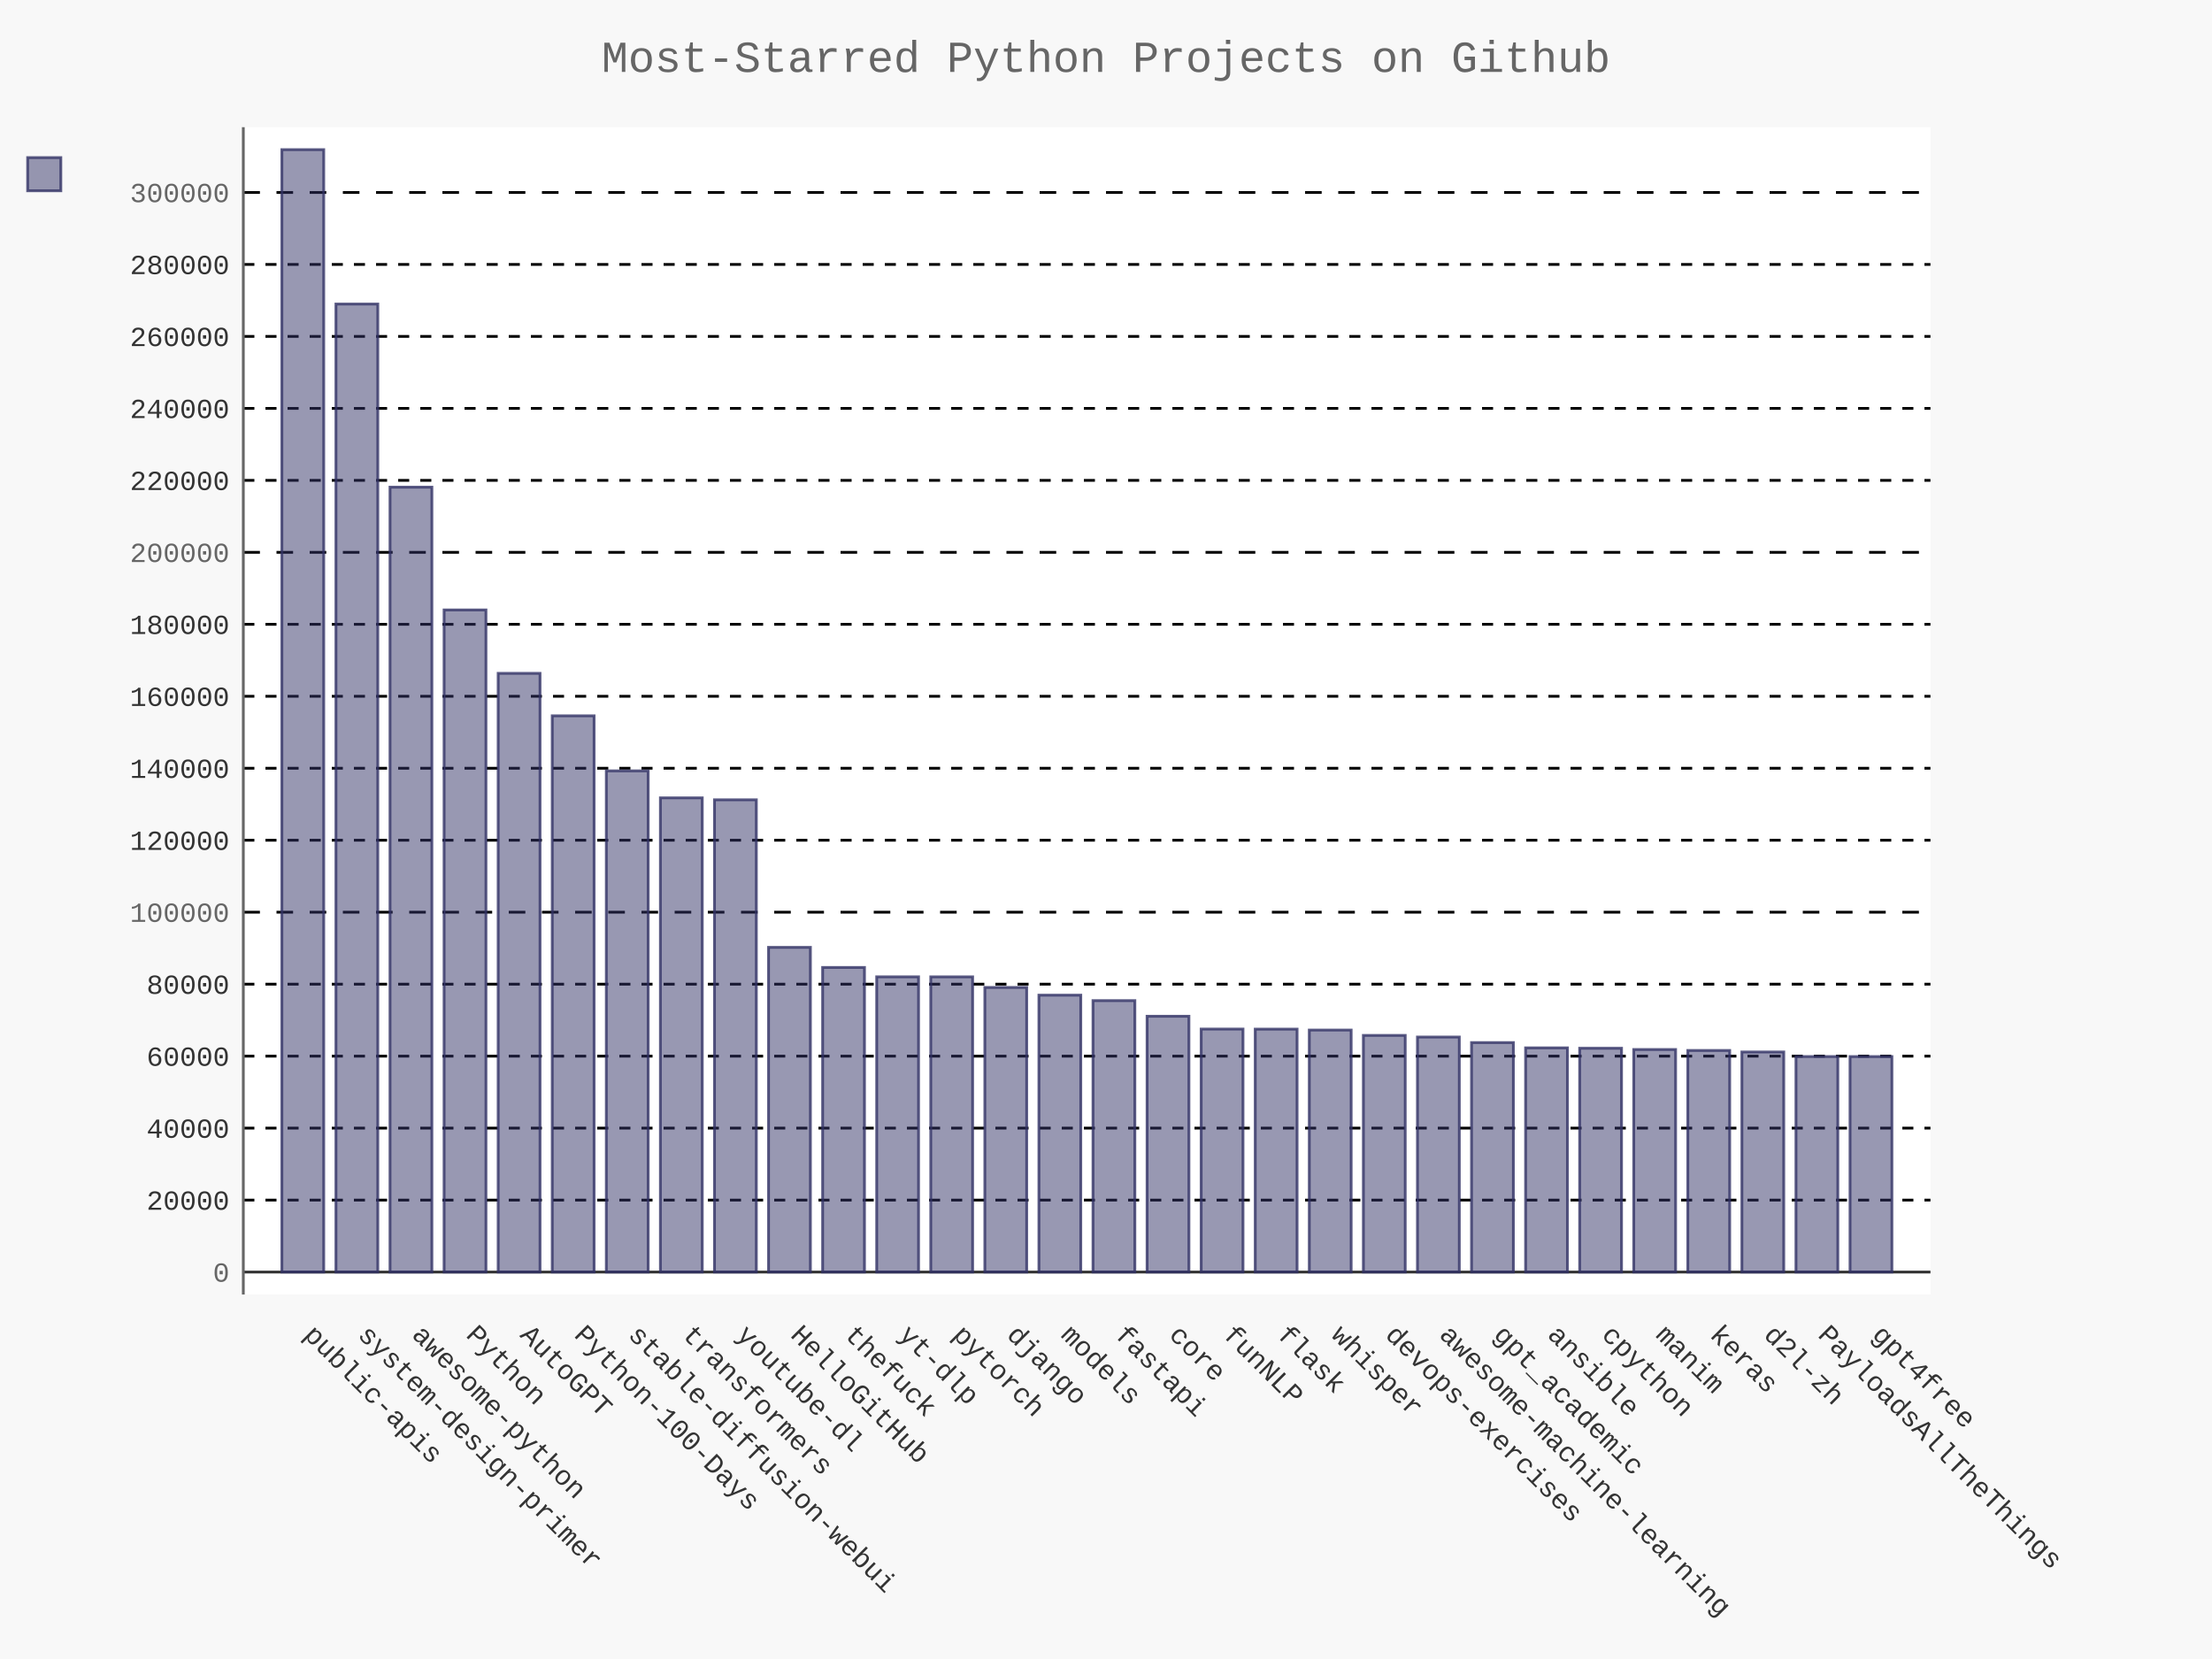
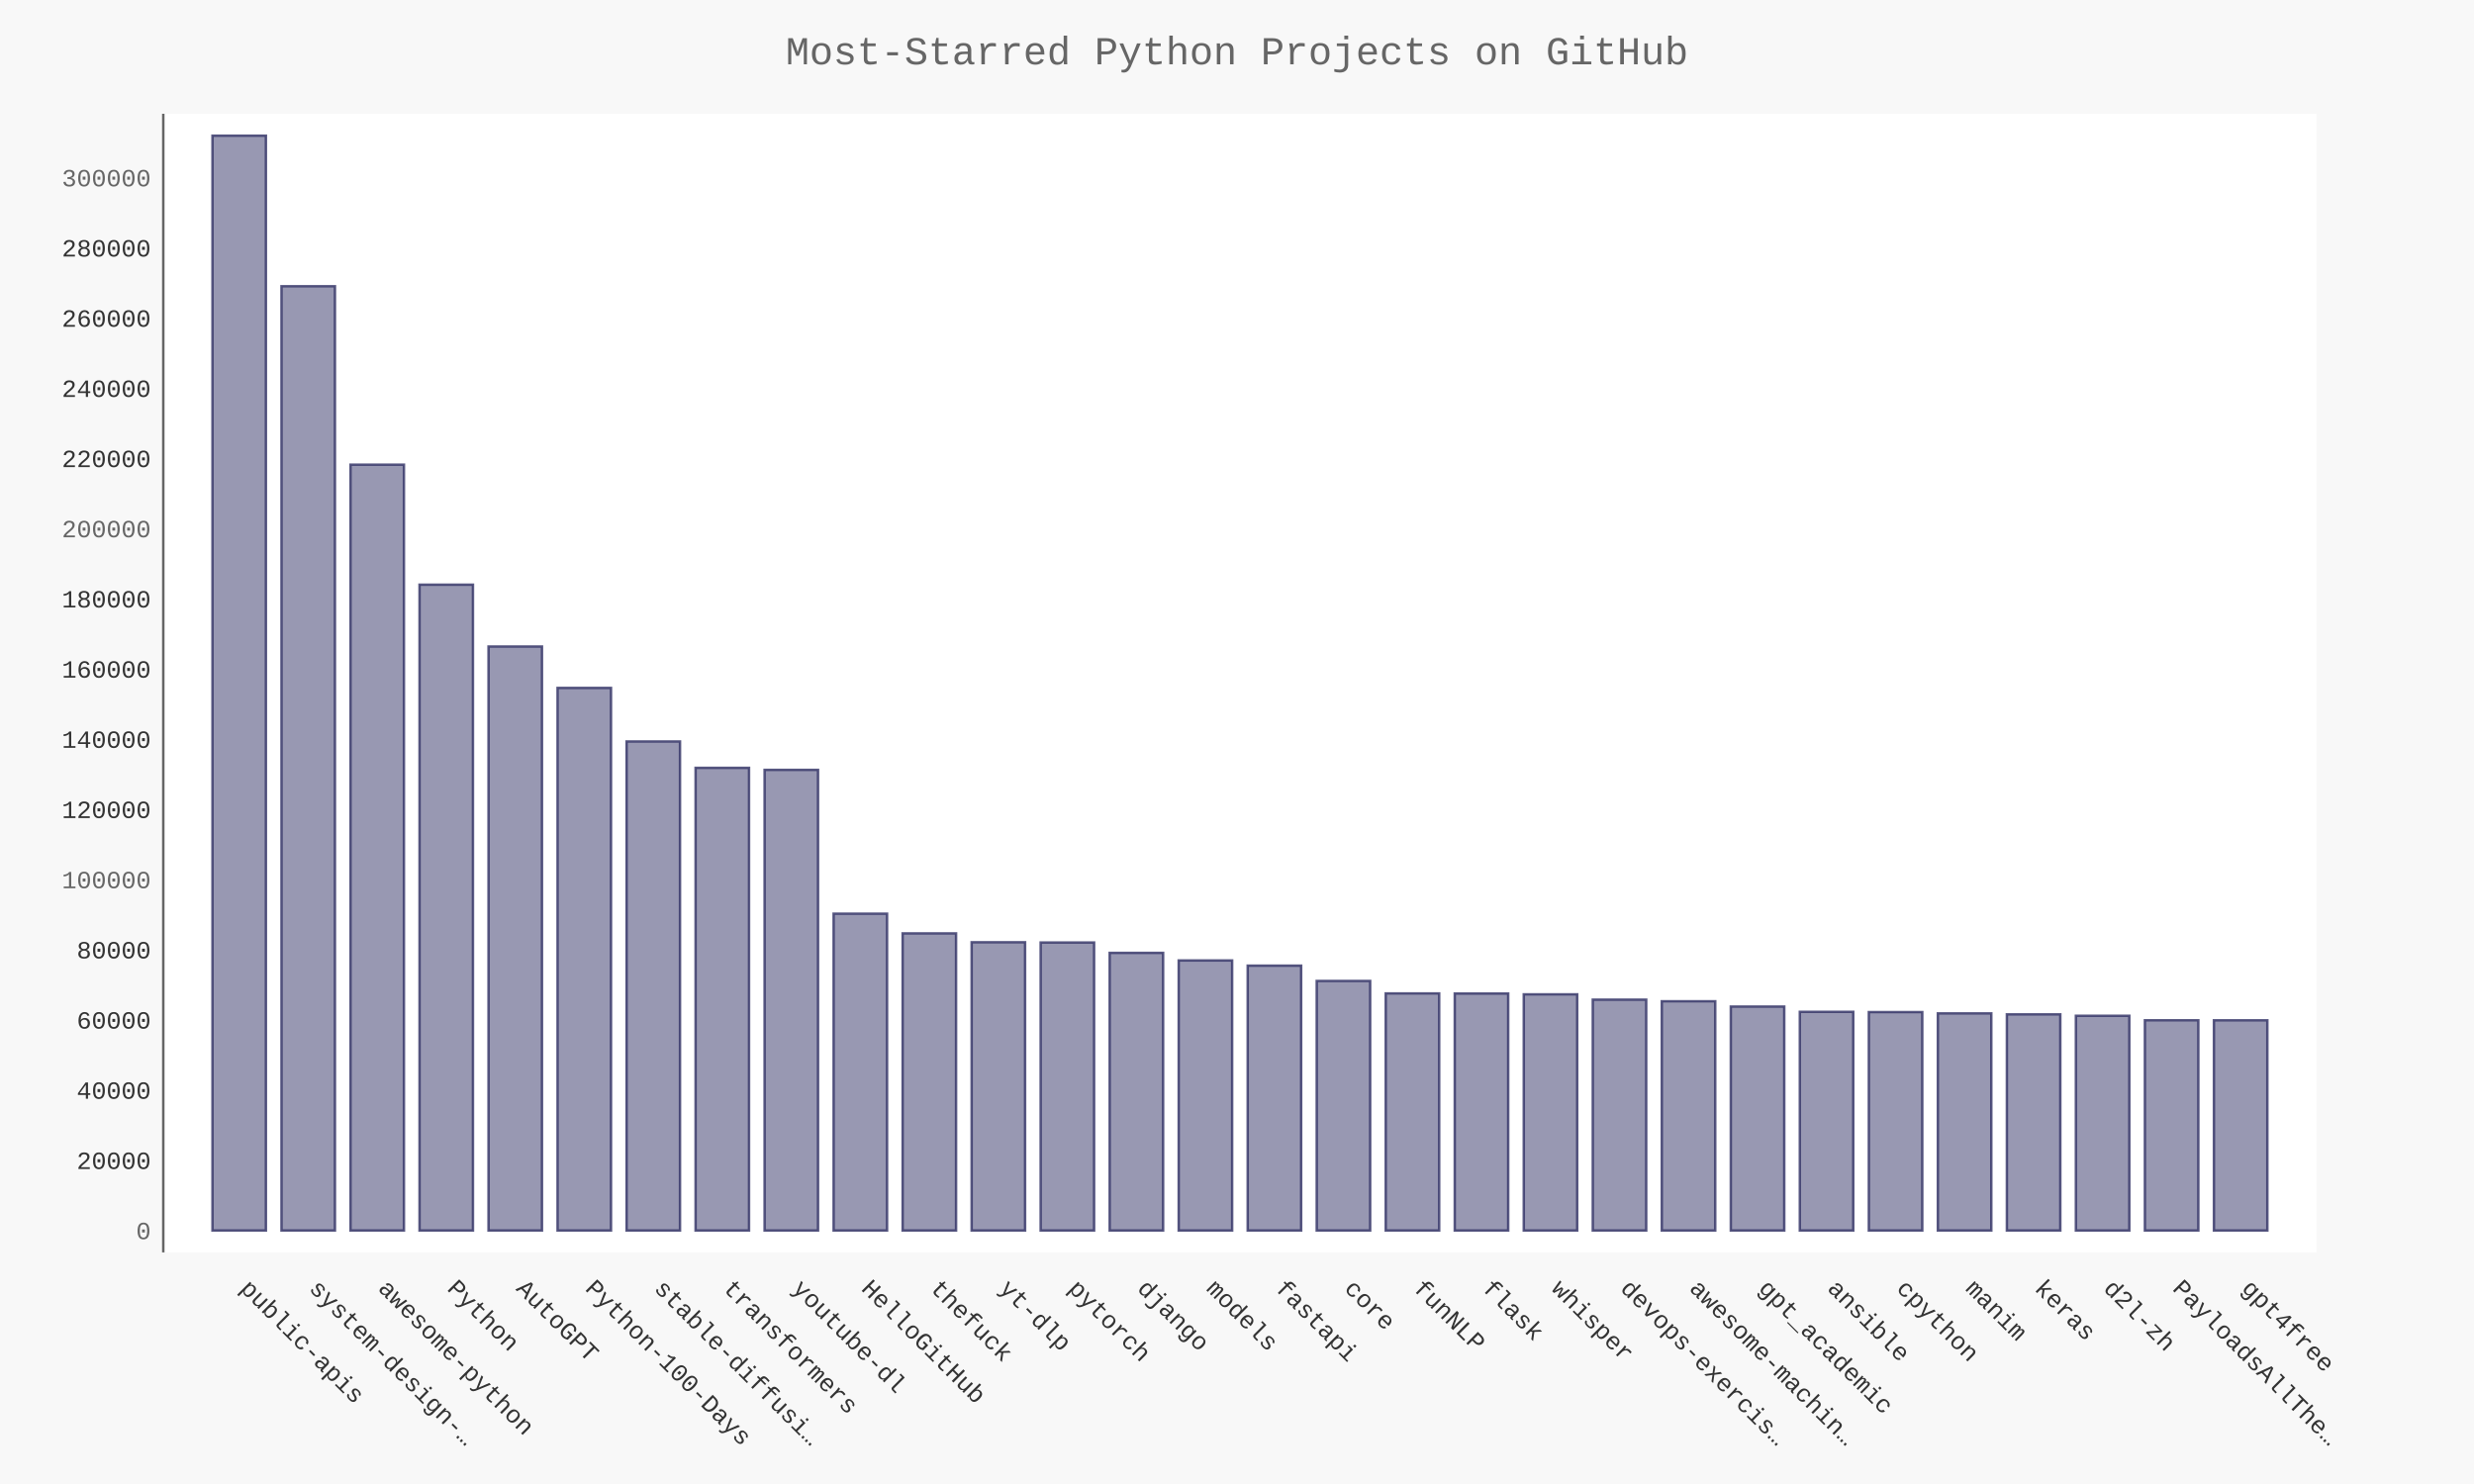
- <svg xmlns="http://www.w3.org/2000/svg" id="chart-93667d1d-f080-4bfc-9e20-1221d4cdc2f4" class="pygal-chart" viewBox="0 0 800 600">
+ <svg xmlns="http://www.w3.org/2000/svg" id="chart-ea277651-96c0-420c-827a-d268db01cd18" class="pygal-chart" viewBox="0 0 1000 600">
  <defs>
-     <style type="text/css">#chart-93667d1d-f080-4bfc-9e20-1221d4cdc2f4{-webkit-user-select:none;-webkit-font-smoothing:antialiased;font-family:Consolas,"Liberation Mono",Menlo,Courier,monospace}#chart-93667d1d-f080-4bfc-9e20-1221d4cdc2f4 .title{font-family:Consolas,"Liberation Mono",Menlo,Courier,monospace;font-size:16px}#chart-93667d1d-f080-4bfc-9e20-1221d4cdc2f4 .legends .legend text{font-family:Consolas,"Liberation Mono",Menlo,Courier,monospace;font-size:14px}#chart-93667d1d-f080-4bfc-9e20-1221d4cdc2f4 .axis text{font-family:Consolas,"Liberation Mono",Menlo,Courier,monospace;font-size:10px}#chart-93667d1d-f080-4bfc-9e20-1221d4cdc2f4 .axis text.major{font-family:Consolas,"Liberation Mono",Menlo,Courier,monospace;font-size:10px}#chart-93667d1d-f080-4bfc-9e20-1221d4cdc2f4 .text-overlay text.value{font-family:Consolas,"Liberation Mono",Menlo,Courier,monospace;font-size:16px}#chart-93667d1d-f080-4bfc-9e20-1221d4cdc2f4 .text-overlay text.label{font-family:Consolas,"Liberation Mono",Menlo,Courier,monospace;font-size:10px}#chart-93667d1d-f080-4bfc-9e20-1221d4cdc2f4 .tooltip{font-family:Consolas,"Liberation Mono",Menlo,Courier,monospace;font-size:14px}#chart-93667d1d-f080-4bfc-9e20-1221d4cdc2f4 text.no_data{font-family:Consolas,"Liberation Mono",Menlo,Courier,monospace;font-size:64px}
- #chart-93667d1d-f080-4bfc-9e20-1221d4cdc2f4{background-color:#f8f8f8}#chart-93667d1d-f080-4bfc-9e20-1221d4cdc2f4 path,#chart-93667d1d-f080-4bfc-9e20-1221d4cdc2f4 line,#chart-93667d1d-f080-4bfc-9e20-1221d4cdc2f4 rect,#chart-93667d1d-f080-4bfc-9e20-1221d4cdc2f4 circle{-webkit-transition:250ms ease-in;-moz-transition:250ms ease-in;transition:250ms ease-in}#chart-93667d1d-f080-4bfc-9e20-1221d4cdc2f4 .graph &gt; .background{fill:#f8f8f8}#chart-93667d1d-f080-4bfc-9e20-1221d4cdc2f4 .plot &gt; .background{fill:#ffffff}#chart-93667d1d-f080-4bfc-9e20-1221d4cdc2f4 .graph{fill:#333}#chart-93667d1d-f080-4bfc-9e20-1221d4cdc2f4 text.no_data{fill:#666}#chart-93667d1d-f080-4bfc-9e20-1221d4cdc2f4 .title{fill:#666}#chart-93667d1d-f080-4bfc-9e20-1221d4cdc2f4 .legends .legend text{fill:#333}#chart-93667d1d-f080-4bfc-9e20-1221d4cdc2f4 .legends .legend:hover text{fill:#666}#chart-93667d1d-f080-4bfc-9e20-1221d4cdc2f4 .axis .line{stroke:#666}#chart-93667d1d-f080-4bfc-9e20-1221d4cdc2f4 .axis .guide.line{stroke:rgba(0,0,0,0.5)}#chart-93667d1d-f080-4bfc-9e20-1221d4cdc2f4 .axis .major.line{stroke:#333}#chart-93667d1d-f080-4bfc-9e20-1221d4cdc2f4 .axis text.major{fill:#666}#chart-93667d1d-f080-4bfc-9e20-1221d4cdc2f4 .axis.y .guides:hover .guide.line,#chart-93667d1d-f080-4bfc-9e20-1221d4cdc2f4 .line-graph .axis.x .guides:hover .guide.line,#chart-93667d1d-f080-4bfc-9e20-1221d4cdc2f4 .stackedline-graph .axis.x .guides:hover .guide.line,#chart-93667d1d-f080-4bfc-9e20-1221d4cdc2f4 .xy-graph .axis.x .guides:hover .guide.line{stroke:#666}#chart-93667d1d-f080-4bfc-9e20-1221d4cdc2f4 .axis .guides:hover text{fill:#666}#chart-93667d1d-f080-4bfc-9e20-1221d4cdc2f4 .reactive{fill-opacity:.5;stroke-opacity:.8;stroke-width:1}#chart-93667d1d-f080-4bfc-9e20-1221d4cdc2f4 .ci{stroke:#333}#chart-93667d1d-f080-4bfc-9e20-1221d4cdc2f4 .reactive.active,#chart-93667d1d-f080-4bfc-9e20-1221d4cdc2f4 .active .reactive{fill-opacity:.9;stroke-opacity:.9;stroke-width:4}#chart-93667d1d-f080-4bfc-9e20-1221d4cdc2f4 .ci .reactive.active{stroke-width:1.5}#chart-93667d1d-f080-4bfc-9e20-1221d4cdc2f4 .series text{fill:#666}#chart-93667d1d-f080-4bfc-9e20-1221d4cdc2f4 .tooltip rect{fill:#ffffff;stroke:#666;-webkit-transition:opacity 250ms ease-in;-moz-transition:opacity 250ms ease-in;transition:opacity 250ms ease-in}#chart-93667d1d-f080-4bfc-9e20-1221d4cdc2f4 .tooltip .label{fill:#333}#chart-93667d1d-f080-4bfc-9e20-1221d4cdc2f4 .tooltip .label{fill:#333}#chart-93667d1d-f080-4bfc-9e20-1221d4cdc2f4 .tooltip .legend{font-size:.8em;fill:rgba(0,0,0,0.5)}#chart-93667d1d-f080-4bfc-9e20-1221d4cdc2f4 .tooltip .x_label{font-size:.6em;fill:#666}#chart-93667d1d-f080-4bfc-9e20-1221d4cdc2f4 .tooltip .xlink{font-size:.5em;text-decoration:underline}#chart-93667d1d-f080-4bfc-9e20-1221d4cdc2f4 .tooltip .value{font-size:1.5em}#chart-93667d1d-f080-4bfc-9e20-1221d4cdc2f4 .bound{font-size:.5em}#chart-93667d1d-f080-4bfc-9e20-1221d4cdc2f4 .max-value{font-size:.75em;fill:rgba(0,0,0,0.5)}#chart-93667d1d-f080-4bfc-9e20-1221d4cdc2f4 .map-element{fill:#ffffff;stroke:rgba(0,0,0,0.5) !important}#chart-93667d1d-f080-4bfc-9e20-1221d4cdc2f4 .map-element .reactive{fill-opacity:inherit;stroke-opacity:inherit}#chart-93667d1d-f080-4bfc-9e20-1221d4cdc2f4 .color-0,#chart-93667d1d-f080-4bfc-9e20-1221d4cdc2f4 .color-0 a:visited{stroke:#333366;fill:#333366}#chart-93667d1d-f080-4bfc-9e20-1221d4cdc2f4 .text-overlay .color-0 text{fill:black}
- #chart-93667d1d-f080-4bfc-9e20-1221d4cdc2f4 text.no_data{text-anchor:middle}#chart-93667d1d-f080-4bfc-9e20-1221d4cdc2f4 .guide.line{fill:none}#chart-93667d1d-f080-4bfc-9e20-1221d4cdc2f4 .centered{text-anchor:middle}#chart-93667d1d-f080-4bfc-9e20-1221d4cdc2f4 .title{text-anchor:middle}#chart-93667d1d-f080-4bfc-9e20-1221d4cdc2f4 .legends .legend text{fill-opacity:1}#chart-93667d1d-f080-4bfc-9e20-1221d4cdc2f4 .axis.x text{text-anchor:middle}#chart-93667d1d-f080-4bfc-9e20-1221d4cdc2f4 .axis.x:not(.web) text[transform]{text-anchor:start}#chart-93667d1d-f080-4bfc-9e20-1221d4cdc2f4 .axis.x:not(.web) text[transform].backwards{text-anchor:end}#chart-93667d1d-f080-4bfc-9e20-1221d4cdc2f4 .axis.y text{text-anchor:end}#chart-93667d1d-f080-4bfc-9e20-1221d4cdc2f4 .axis.y text[transform].backwards{text-anchor:start}#chart-93667d1d-f080-4bfc-9e20-1221d4cdc2f4 .axis.y2 text{text-anchor:start}#chart-93667d1d-f080-4bfc-9e20-1221d4cdc2f4 .axis.y2 text[transform].backwards{text-anchor:end}#chart-93667d1d-f080-4bfc-9e20-1221d4cdc2f4 .axis .guide.line{stroke-dasharray:4,4;stroke:black}#chart-93667d1d-f080-4bfc-9e20-1221d4cdc2f4 .axis .major.guide.line{stroke-dasharray:6,6;stroke:black}#chart-93667d1d-f080-4bfc-9e20-1221d4cdc2f4 .horizontal .axis.y .guide.line,#chart-93667d1d-f080-4bfc-9e20-1221d4cdc2f4 .horizontal .axis.y2 .guide.line,#chart-93667d1d-f080-4bfc-9e20-1221d4cdc2f4 .vertical .axis.x .guide.line{opacity:0}#chart-93667d1d-f080-4bfc-9e20-1221d4cdc2f4 .horizontal .axis.always_show .guide.line,#chart-93667d1d-f080-4bfc-9e20-1221d4cdc2f4 .vertical .axis.always_show .guide.line{opacity:1 !important}#chart-93667d1d-f080-4bfc-9e20-1221d4cdc2f4 .axis.y .guides:hover .guide.line,#chart-93667d1d-f080-4bfc-9e20-1221d4cdc2f4 .axis.y2 .guides:hover .guide.line,#chart-93667d1d-f080-4bfc-9e20-1221d4cdc2f4 .axis.x .guides:hover .guide.line{opacity:1}#chart-93667d1d-f080-4bfc-9e20-1221d4cdc2f4 .axis .guides:hover text{opacity:1}#chart-93667d1d-f080-4bfc-9e20-1221d4cdc2f4 .nofill{fill:none}#chart-93667d1d-f080-4bfc-9e20-1221d4cdc2f4 .subtle-fill{fill-opacity:.2}#chart-93667d1d-f080-4bfc-9e20-1221d4cdc2f4 .dot{stroke-width:1px;fill-opacity:1;stroke-opacity:1}#chart-93667d1d-f080-4bfc-9e20-1221d4cdc2f4 .dot.active{stroke-width:5px}#chart-93667d1d-f080-4bfc-9e20-1221d4cdc2f4 .dot.negative{fill:transparent}#chart-93667d1d-f080-4bfc-9e20-1221d4cdc2f4 text,#chart-93667d1d-f080-4bfc-9e20-1221d4cdc2f4 tspan{stroke:none !important}#chart-93667d1d-f080-4bfc-9e20-1221d4cdc2f4 .series text.active{opacity:1}#chart-93667d1d-f080-4bfc-9e20-1221d4cdc2f4 .tooltip rect{fill-opacity:.95;stroke-width:.5}#chart-93667d1d-f080-4bfc-9e20-1221d4cdc2f4 .tooltip text{fill-opacity:1}#chart-93667d1d-f080-4bfc-9e20-1221d4cdc2f4 .showable{visibility:hidden}#chart-93667d1d-f080-4bfc-9e20-1221d4cdc2f4 .showable.shown{visibility:visible}#chart-93667d1d-f080-4bfc-9e20-1221d4cdc2f4 .gauge-background{fill:rgba(229,229,229,1);stroke:none}#chart-93667d1d-f080-4bfc-9e20-1221d4cdc2f4 .bg-lines{stroke:#f8f8f8;stroke-width:2px}</style>
+     <style type="text/css">#chart-ea277651-96c0-420c-827a-d268db01cd18{-webkit-user-select:none;-webkit-font-smoothing:antialiased;font-family:Consolas,"Liberation Mono",Menlo,Courier,monospace}#chart-ea277651-96c0-420c-827a-d268db01cd18 .title{font-family:Consolas,"Liberation Mono",Menlo,Courier,monospace;font-size:16px}#chart-ea277651-96c0-420c-827a-d268db01cd18 .legends .legend text{font-family:Consolas,"Liberation Mono",Menlo,Courier,monospace;font-size:14px}#chart-ea277651-96c0-420c-827a-d268db01cd18 .axis text{font-family:Consolas,"Liberation Mono",Menlo,Courier,monospace;font-size:10px}#chart-ea277651-96c0-420c-827a-d268db01cd18 .axis text.major{font-family:Consolas,"Liberation Mono",Menlo,Courier,monospace;font-size:10px}#chart-ea277651-96c0-420c-827a-d268db01cd18 .text-overlay text.value{font-family:Consolas,"Liberation Mono",Menlo,Courier,monospace;font-size:16px}#chart-ea277651-96c0-420c-827a-d268db01cd18 .text-overlay text.label{font-family:Consolas,"Liberation Mono",Menlo,Courier,monospace;font-size:10px}#chart-ea277651-96c0-420c-827a-d268db01cd18 .tooltip{font-family:Consolas,"Liberation Mono",Menlo,Courier,monospace;font-size:14px}#chart-ea277651-96c0-420c-827a-d268db01cd18 text.no_data{font-family:Consolas,"Liberation Mono",Menlo,Courier,monospace;font-size:64px}
+ #chart-ea277651-96c0-420c-827a-d268db01cd18{background-color:#f8f8f8}#chart-ea277651-96c0-420c-827a-d268db01cd18 path,#chart-ea277651-96c0-420c-827a-d268db01cd18 line,#chart-ea277651-96c0-420c-827a-d268db01cd18 rect,#chart-ea277651-96c0-420c-827a-d268db01cd18 circle{-webkit-transition:250ms ease-in;-moz-transition:250ms ease-in;transition:250ms ease-in}#chart-ea277651-96c0-420c-827a-d268db01cd18 .graph &gt; .background{fill:#f8f8f8}#chart-ea277651-96c0-420c-827a-d268db01cd18 .plot &gt; .background{fill:#ffffff}#chart-ea277651-96c0-420c-827a-d268db01cd18 .graph{fill:#333}#chart-ea277651-96c0-420c-827a-d268db01cd18 text.no_data{fill:#666}#chart-ea277651-96c0-420c-827a-d268db01cd18 .title{fill:#666}#chart-ea277651-96c0-420c-827a-d268db01cd18 .legends .legend text{fill:#333}#chart-ea277651-96c0-420c-827a-d268db01cd18 .legends .legend:hover text{fill:#666}#chart-ea277651-96c0-420c-827a-d268db01cd18 .axis .line{stroke:#666}#chart-ea277651-96c0-420c-827a-d268db01cd18 .axis .guide.line{stroke:rgba(0,0,0,0.5)}#chart-ea277651-96c0-420c-827a-d268db01cd18 .axis .major.line{stroke:#333}#chart-ea277651-96c0-420c-827a-d268db01cd18 .axis text.major{fill:#666}#chart-ea277651-96c0-420c-827a-d268db01cd18 .axis.y .guides:hover .guide.line,#chart-ea277651-96c0-420c-827a-d268db01cd18 .line-graph .axis.x .guides:hover .guide.line,#chart-ea277651-96c0-420c-827a-d268db01cd18 .stackedline-graph .axis.x .guides:hover .guide.line,#chart-ea277651-96c0-420c-827a-d268db01cd18 .xy-graph .axis.x .guides:hover .guide.line{stroke:#666}#chart-ea277651-96c0-420c-827a-d268db01cd18 .axis .guides:hover text{fill:#666}#chart-ea277651-96c0-420c-827a-d268db01cd18 .reactive{fill-opacity:.5;stroke-opacity:.8;stroke-width:1}#chart-ea277651-96c0-420c-827a-d268db01cd18 .ci{stroke:#333}#chart-ea277651-96c0-420c-827a-d268db01cd18 .reactive.active,#chart-ea277651-96c0-420c-827a-d268db01cd18 .active .reactive{fill-opacity:.9;stroke-opacity:.9;stroke-width:4}#chart-ea277651-96c0-420c-827a-d268db01cd18 .ci .reactive.active{stroke-width:1.5}#chart-ea277651-96c0-420c-827a-d268db01cd18 .series text{fill:#666}#chart-ea277651-96c0-420c-827a-d268db01cd18 .tooltip rect{fill:#ffffff;stroke:#666;-webkit-transition:opacity 250ms ease-in;-moz-transition:opacity 250ms ease-in;transition:opacity 250ms ease-in}#chart-ea277651-96c0-420c-827a-d268db01cd18 .tooltip .label{fill:#333}#chart-ea277651-96c0-420c-827a-d268db01cd18 .tooltip .label{fill:#333}#chart-ea277651-96c0-420c-827a-d268db01cd18 .tooltip .legend{font-size:.8em;fill:rgba(0,0,0,0.5)}#chart-ea277651-96c0-420c-827a-d268db01cd18 .tooltip .x_label{font-size:.6em;fill:#666}#chart-ea277651-96c0-420c-827a-d268db01cd18 .tooltip .xlink{font-size:.5em;text-decoration:underline}#chart-ea277651-96c0-420c-827a-d268db01cd18 .tooltip .value{font-size:1.5em}#chart-ea277651-96c0-420c-827a-d268db01cd18 .bound{font-size:.5em}#chart-ea277651-96c0-420c-827a-d268db01cd18 .max-value{font-size:.75em;fill:rgba(0,0,0,0.5)}#chart-ea277651-96c0-420c-827a-d268db01cd18 .map-element{fill:#ffffff;stroke:rgba(0,0,0,0.5) !important}#chart-ea277651-96c0-420c-827a-d268db01cd18 .map-element .reactive{fill-opacity:inherit;stroke-opacity:inherit}#chart-ea277651-96c0-420c-827a-d268db01cd18 .color-0,#chart-ea277651-96c0-420c-827a-d268db01cd18 .color-0 a:visited{stroke:#333366;fill:#333366}#chart-ea277651-96c0-420c-827a-d268db01cd18 .text-overlay .color-0 text{fill:black}
+ #chart-ea277651-96c0-420c-827a-d268db01cd18 text.no_data{text-anchor:middle}#chart-ea277651-96c0-420c-827a-d268db01cd18 .guide.line{fill:none}#chart-ea277651-96c0-420c-827a-d268db01cd18 .centered{text-anchor:middle}#chart-ea277651-96c0-420c-827a-d268db01cd18 .title{text-anchor:middle}#chart-ea277651-96c0-420c-827a-d268db01cd18 .legends .legend text{fill-opacity:1}#chart-ea277651-96c0-420c-827a-d268db01cd18 .axis.x text{text-anchor:middle}#chart-ea277651-96c0-420c-827a-d268db01cd18 .axis.x:not(.web) text[transform]{text-anchor:start}#chart-ea277651-96c0-420c-827a-d268db01cd18 .axis.x:not(.web) text[transform].backwards{text-anchor:end}#chart-ea277651-96c0-420c-827a-d268db01cd18 .axis.y text{text-anchor:end}#chart-ea277651-96c0-420c-827a-d268db01cd18 .axis.y text[transform].backwards{text-anchor:start}#chart-ea277651-96c0-420c-827a-d268db01cd18 .axis.y2 text{text-anchor:start}#chart-ea277651-96c0-420c-827a-d268db01cd18 .axis.y2 text[transform].backwards{text-anchor:end}#chart-ea277651-96c0-420c-827a-d268db01cd18 .axis .guide.line{stroke-dasharray:4,4;stroke:black}#chart-ea277651-96c0-420c-827a-d268db01cd18 .axis .major.guide.line{stroke-dasharray:6,6;stroke:black}#chart-ea277651-96c0-420c-827a-d268db01cd18 .horizontal .axis.y .guide.line,#chart-ea277651-96c0-420c-827a-d268db01cd18 .horizontal .axis.y2 .guide.line,#chart-ea277651-96c0-420c-827a-d268db01cd18 .vertical .axis.x .guide.line{opacity:0}#chart-ea277651-96c0-420c-827a-d268db01cd18 .horizontal .axis.always_show .guide.line,#chart-ea277651-96c0-420c-827a-d268db01cd18 .vertical .axis.always_show .guide.line{opacity:1 !important}#chart-ea277651-96c0-420c-827a-d268db01cd18 .axis.y .guides:hover .guide.line,#chart-ea277651-96c0-420c-827a-d268db01cd18 .axis.y2 .guides:hover .guide.line,#chart-ea277651-96c0-420c-827a-d268db01cd18 .axis.x .guides:hover .guide.line{opacity:1}#chart-ea277651-96c0-420c-827a-d268db01cd18 .axis .guides:hover text{opacity:1}#chart-ea277651-96c0-420c-827a-d268db01cd18 .nofill{fill:none}#chart-ea277651-96c0-420c-827a-d268db01cd18 .subtle-fill{fill-opacity:.2}#chart-ea277651-96c0-420c-827a-d268db01cd18 .dot{stroke-width:1px;fill-opacity:1;stroke-opacity:1}#chart-ea277651-96c0-420c-827a-d268db01cd18 .dot.active{stroke-width:5px}#chart-ea277651-96c0-420c-827a-d268db01cd18 .dot.negative{fill:transparent}#chart-ea277651-96c0-420c-827a-d268db01cd18 text,#chart-ea277651-96c0-420c-827a-d268db01cd18 tspan{stroke:none !important}#chart-ea277651-96c0-420c-827a-d268db01cd18 .series text.active{opacity:1}#chart-ea277651-96c0-420c-827a-d268db01cd18 .tooltip rect{fill-opacity:.95;stroke-width:.5}#chart-ea277651-96c0-420c-827a-d268db01cd18 .tooltip text{fill-opacity:1}#chart-ea277651-96c0-420c-827a-d268db01cd18 .showable{visibility:hidden}#chart-ea277651-96c0-420c-827a-d268db01cd18 .showable.shown{visibility:visible}#chart-ea277651-96c0-420c-827a-d268db01cd18 .gauge-background{fill:rgba(229,229,229,1);stroke:none}#chart-ea277651-96c0-420c-827a-d268db01cd18 .bg-lines{stroke:#f8f8f8;stroke-width:2px}</style>
  </defs>
  <g class="graph bar-graph vertical">
-     <rect x="0" y="0" width="800" height="600" class="background" />
-     <g transform="translate(88, 46)" class="plot">
-       <rect x="0" y="0" width="610.177" height="422.177" class="background" />
-       <g class="axis y always_show">
-         <g class="guides">
-           <path d="M0 414.058 h610.177" class="axis major line" />
-           <text x="-5" y="417.558" class="major">0</text>
-         </g>
-         <g class="guides">
-           <path d="M0 388.028 h610.177" class="guide line" />
-           <text x="-5" y="391.528" class="">20000</text>
-         </g>
-         <g class="guides">
-           <path d="M0 361.998 h610.177" class="guide line" />
-           <text x="-5" y="365.498" class="">40000</text>
-         </g>
-         <g class="guides">
-           <path d="M0 335.968 h610.177" class="guide line" />
-           <text x="-5" y="339.468" class="">60000</text>
-         </g>
-         <g class="guides">
-           <path d="M0 309.938 h610.177" class="guide line" />
-           <text x="-5" y="313.438" class="">80000</text>
-         </g>
-         <g class="guides">
-           <path d="M0 283.908 h610.177" class="major guide line" />
-           <text x="-5" y="287.408" class="major">100000</text>
-         </g>
-         <g class="guides">
-           <path d="M0 257.878 h610.177" class="guide line" />
-           <text x="-5" y="261.378" class="">120000</text>
-         </g>
-         <g class="guides">
-           <path d="M0 231.848 h610.177" class="guide line" />
-           <text x="-5" y="235.348" class="">140000</text>
-         </g>
-         <g class="guides">
-           <path d="M0 205.819 h610.177" class="guide line" />
-           <text x="-5" y="209.319" class="">160000</text>
-         </g>
-         <g class="guides">
-           <path d="M0 179.789 h610.177" class="guide line" />
-           <text x="-5" y="183.289" class="">180000</text>
-         </g>
-         <g class="guides">
-           <path d="M0 153.759 h610.177" class="major guide line" />
-           <text x="-5" y="157.259" class="major">200000</text>
-         </g>
-         <g class="guides">
-           <path d="M0 127.729 h610.177" class="guide line" />
-           <text x="-5" y="131.229" class="">220000</text>
-         </g>
-         <g class="guides">
-           <path d="M0 101.699 h610.177" class="guide line" />
-           <text x="-5" y="105.199" class="">240000</text>
-         </g>
-         <g class="guides">
-           <path d="M0 75.669 h610.177" class="guide line" />
-           <text x="-5" y="79.169" class="">260000</text>
-         </g>
-         <g class="guides">
-           <path d="M0 49.639 h610.177" class="guide line" />
-           <text x="-5" y="53.139" class="">280000</text>
-         </g>
-         <g class="guides">
-           <path d="M0 23.609 h610.177" class="major guide line" />
-           <text x="-5" y="27.109" class="major">300000</text>
+     <rect x="0" y="0" width="1000" height="600" class="background" />
+     <g transform="translate(66, 46)" class="plot">
+       <rect x="0" y="0" width="870.36" height="460.36" class="background" />
+       <g class="axis y">
+         <g class="guides">
+           <text x="-5" y="455.007" class="major">0</text>
+         </g>
+         <g class="guides">
+           <text x="-5" y="426.629" class="">20000</text>
+         </g>
+         <g class="guides">
+           <text x="-5" y="398.251" class="">40000</text>
+         </g>
+         <g class="guides">
+           <text x="-5" y="369.873" class="">60000</text>
+         </g>
+         <g class="guides">
+           <text x="-5" y="341.495" class="">80000</text>
+         </g>
+         <g class="guides">
+           <text x="-5" y="313.117" class="major">100000</text>
+         </g>
+         <g class="guides">
+           <text x="-5" y="284.739" class="">120000</text>
+         </g>
+         <g class="guides">
+           <text x="-5" y="256.361" class="">140000</text>
+         </g>
+         <g class="guides">
+           <text x="-5" y="227.983" class="">160000</text>
+         </g>
+         <g class="guides">
+           <text x="-5" y="199.605" class="">180000</text>
+         </g>
+         <g class="guides">
+           <text x="-5" y="171.227" class="major">200000</text>
+         </g>
+         <g class="guides">
+           <text x="-5" y="142.849" class="">220000</text>
+         </g>
+         <g class="guides">
+           <text x="-5" y="114.471" class="">240000</text>
+         </g>
+         <g class="guides">
+           <text x="-5" y="86.093" class="">260000</text>
+         </g>
+         <g class="guides">
+           <text x="-5" y="57.715" class="">280000</text>
+         </g>
+         <g class="guides">
+           <text x="-5" y="29.337" class="major">300000</text>
        </g>
      </g>
      <g class="axis x">
-         <path d="M0 0 v422.177" class="line" />
-         <g class="guides">
-           <path d="M21.513 0 v422.177" class="guide line" />
-           <text x="21.513" y="437.177" class="" transform="rotate(45 21.51264 437.1766)">public-apis</text>
-         </g>
-         <g class="guides">
-           <path d="M41.07 0 v422.177" class="guide line" />
-           <text x="41.07" y="437.177" class="" transform="rotate(45 41.06958 437.1766)">system-design-primer</text>
-         </g>
-         <g class="guides">
-           <path d="M60.627 0 v422.177" class="guide line" />
-           <text x="60.627" y="437.177" class="" transform="rotate(45 60.62652 437.1766)">awesome-python</text>
-         </g>
-         <g class="guides">
-           <path d="M80.183 0 v422.177" class="guide line" />
-           <text x="80.183" y="437.177" class="" transform="rotate(45 80.18347 437.1766)">Python</text>
-         </g>
-         <g class="guides">
-           <path d="M99.74 0 v422.177" class="guide line" />
-           <text x="99.74" y="437.177" class="" transform="rotate(45 99.74041 437.1766)">AutoGPT</text>
-         </g>
-         <g class="guides">
-           <path d="M119.297 0 v422.177" class="guide line" />
-           <text x="119.297" y="437.177" class="" transform="rotate(45 119.2974 437.1766)">Python-100-Days</text>
-         </g>
-         <g class="guides">
-           <path d="M138.854 0 v422.177" class="guide line" />
-           <text x="138.854" y="437.177" class="" transform="rotate(45 138.8543 437.1766)">stable-diffusion-webui</text>
-         </g>
-         <g class="guides">
-           <path d="M158.411 0 v422.177" class="guide line" />
-           <text x="158.411" y="437.177" class="" transform="rotate(45 158.4112 437.1766)">transformers</text>
-         </g>
-         <g class="guides">
-           <path d="M177.968 0 v422.177" class="guide line" />
-           <text x="177.968" y="437.177" class="" transform="rotate(45 177.9682 437.1766)">youtube-dl</text>
-         </g>
-         <g class="guides">
-           <path d="M197.525 0 v422.177" class="guide line" />
-           <text x="197.525" y="437.177" class="" transform="rotate(45 197.5251 437.1766)">HelloGitHub</text>
-         </g>
-         <g class="guides">
-           <path d="M217.082 0 v422.177" class="guide line" />
-           <text x="217.082" y="437.177" class="" transform="rotate(45 217.0821 437.1766)">thefuck</text>
-         </g>
-         <g class="guides">
-           <path d="M236.639 0 v422.177" class="guide line" />
-           <text x="236.639" y="437.177" class="" transform="rotate(45 236.639 437.1766)">yt-dlp</text>
-         </g>
-         <g class="guides">
-           <path d="M256.196 0 v422.177" class="guide line" />
-           <text x="256.196" y="437.177" class="" transform="rotate(45 256.196 437.1766)">pytorch</text>
-         </g>
-         <g class="guides">
-           <path d="M275.753 0 v422.177" class="guide line" />
-           <text x="275.753" y="437.177" class="" transform="rotate(45 275.7529 437.1766)">django</text>
-         </g>
-         <g class="guides">
-           <path d="M295.31 0 v422.177" class="guide line" />
-           <text x="295.31" y="437.177" class="" transform="rotate(45 295.3098 437.1766)">models</text>
-         </g>
-         <g class="guides">
-           <path d="M314.867 0 v422.177" class="guide line" />
-           <text x="314.867" y="437.177" class="" transform="rotate(45 314.8668 437.1766)">fastapi</text>
-         </g>
-         <g class="guides">
-           <path d="M334.424 0 v422.177" class="guide line" />
-           <text x="334.424" y="437.177" class="" transform="rotate(45 334.4237 437.1766)">core</text>
-         </g>
-         <g class="guides">
-           <path d="M353.981 0 v422.177" class="guide line" />
-           <text x="353.981" y="437.177" class="" transform="rotate(45 353.9807 437.1766)">funNLP</text>
-         </g>
-         <g class="guides">
-           <path d="M373.538 0 v422.177" class="guide line" />
-           <text x="373.538" y="437.177" class="" transform="rotate(45 373.5376 437.1766)">flask</text>
-         </g>
-         <g class="guides">
-           <path d="M393.095 0 v422.177" class="guide line" />
-           <text x="393.095" y="437.177" class="" transform="rotate(45 393.0946 437.1766)">whisper</text>
-         </g>
-         <g class="guides">
-           <path d="M412.651 0 v422.177" class="guide line" />
-           <text x="412.651" y="437.177" class="" transform="rotate(45 412.6515 437.1766)">devops-exercises</text>
-         </g>
-         <g class="guides">
-           <path d="M432.208 0 v422.177" class="guide line" />
-           <text x="432.208" y="437.177" class="" transform="rotate(45 432.2084 437.1766)">awesome-machine-learning</text>
-         </g>
-         <g class="guides">
-           <path d="M451.765 0 v422.177" class="guide line" />
-           <text x="451.765" y="437.177" class="" transform="rotate(45 451.7654 437.1766)">gpt_academic</text>
-         </g>
-         <g class="guides">
-           <path d="M471.322 0 v422.177" class="guide line" />
-           <text x="471.322" y="437.177" class="" transform="rotate(45 471.3223 437.1766)">ansible</text>
-         </g>
-         <g class="guides">
-           <path d="M490.879 0 v422.177" class="guide line" />
-           <text x="490.879" y="437.177" class="" transform="rotate(45 490.8793 437.1766)">cpython</text>
-         </g>
-         <g class="guides">
-           <path d="M510.436 0 v422.177" class="guide line" />
-           <text x="510.436" y="437.177" class="" transform="rotate(45 510.4362 437.1766)">manim</text>
-         </g>
-         <g class="guides">
-           <path d="M529.993 0 v422.177" class="guide line" />
-           <text x="529.993" y="437.177" class="" transform="rotate(45 529.9932 437.1766)">keras</text>
-         </g>
-         <g class="guides">
-           <path d="M549.55 0 v422.177" class="guide line" />
-           <text x="549.55" y="437.177" class="" transform="rotate(45 549.5501 437.1766)">d2l-zh</text>
-         </g>
-         <g class="guides">
-           <path d="M569.107 0 v422.177" class="guide line" />
-           <text x="569.107" y="437.177" class="" transform="rotate(45 569.107 437.1766)">PayloadsAllTheThings</text>
-         </g>
-         <g class="guides">
-           <path d="M588.664 0 v422.177" class="guide line" />
-           <text x="588.664" y="437.177" class="" transform="rotate(45 588.664 437.1766)">gpt4free</text>
+         <path d="M0 0 v460.36" class="line" />
+         <g class="guides">
+           <path d="M30.686 0 v460.36" class="guide line" />
+           <text x="30.686" y="475.36" class="" transform="rotate(45 30.68578 475.3604)">public-apis</text>
+         </g>
+         <g class="guides">
+           <path d="M58.582 0 v460.36" class="guide line" />
+           <text x="58.582" y="475.36" class="" transform="rotate(45 58.58195 475.3604)">system-design-…</text>
+         </g>
+         <g class="guides">
+           <path d="M86.478 0 v460.36" class="guide line" />
+           <text x="86.478" y="475.36" class="" transform="rotate(45 86.47812 475.3604)">awesome-python</text>
+         </g>
+         <g class="guides">
+           <path d="M114.374 0 v460.36" class="guide line" />
+           <text x="114.374" y="475.36" class="" transform="rotate(45 114.3743 475.3604)">Python</text>
+         </g>
+         <g class="guides">
+           <path d="M142.27 0 v460.36" class="guide line" />
+           <text x="142.27" y="475.36" class="" transform="rotate(45 142.2704 475.3604)">AutoGPT</text>
+         </g>
+         <g class="guides">
+           <path d="M170.167 0 v460.36" class="guide line" />
+           <text x="170.167" y="475.36" class="" transform="rotate(45 170.1666 475.3604)">Python-100-Days</text>
+         </g>
+         <g class="guides">
+           <path d="M198.063 0 v460.36" class="guide line" />
+           <text x="198.063" y="475.36" class="" transform="rotate(45 198.0628 475.3604)">stable-diffusi…</text>
+         </g>
+         <g class="guides">
+           <path d="M225.959 0 v460.36" class="guide line" />
+           <text x="225.959" y="475.36" class="" transform="rotate(45 225.9589 475.3604)">transformers</text>
+         </g>
+         <g class="guides">
+           <path d="M253.855 0 v460.36" class="guide line" />
+           <text x="253.855" y="475.36" class="" transform="rotate(45 253.8551 475.3604)">youtube-dl</text>
+         </g>
+         <g class="guides">
+           <path d="M281.751 0 v460.36" class="guide line" />
+           <text x="281.751" y="475.36" class="" transform="rotate(45 281.7513 475.3604)">HelloGitHub</text>
+         </g>
+         <g class="guides">
+           <path d="M309.647 0 v460.36" class="guide line" />
+           <text x="309.647" y="475.36" class="" transform="rotate(45 309.6474 475.3604)">thefuck</text>
+         </g>
+         <g class="guides">
+           <path d="M337.544 0 v460.36" class="guide line" />
+           <text x="337.544" y="475.36" class="" transform="rotate(45 337.5436 475.3604)">yt-dlp</text>
+         </g>
+         <g class="guides">
+           <path d="M365.44 0 v460.36" class="guide line" />
+           <text x="365.44" y="475.36" class="" transform="rotate(45 365.4398 475.3604)">pytorch</text>
+         </g>
+         <g class="guides">
+           <path d="M393.336 0 v460.36" class="guide line" />
+           <text x="393.336" y="475.36" class="" transform="rotate(45 393.3359 475.3604)">django</text>
+         </g>
+         <g class="guides">
+           <path d="M421.232 0 v460.36" class="guide line" />
+           <text x="421.232" y="475.36" class="" transform="rotate(45 421.2321 475.3604)">models</text>
+         </g>
+         <g class="guides">
+           <path d="M449.128 0 v460.36" class="guide line" />
+           <text x="449.128" y="475.36" class="" transform="rotate(45 449.1283 475.3604)">fastapi</text>
+         </g>
+         <g class="guides">
+           <path d="M477.024 0 v460.36" class="guide line" />
+           <text x="477.024" y="475.36" class="" transform="rotate(45 477.0244 475.3604)">core</text>
+         </g>
+         <g class="guides">
+           <path d="M504.921 0 v460.36" class="guide line" />
+           <text x="504.921" y="475.36" class="" transform="rotate(45 504.9206 475.3604)">funNLP</text>
+         </g>
+         <g class="guides">
+           <path d="M532.817 0 v460.36" class="guide line" />
+           <text x="532.817" y="475.36" class="" transform="rotate(45 532.8168 475.3604)">flask</text>
+         </g>
+         <g class="guides">
+           <path d="M560.713 0 v460.36" class="guide line" />
+           <text x="560.713" y="475.36" class="" transform="rotate(45 560.7129 475.3604)">whisper</text>
+         </g>
+         <g class="guides">
+           <path d="M588.609 0 v460.36" class="guide line" />
+           <text x="588.609" y="475.36" class="" transform="rotate(45 588.6091 475.3604)">devops-exercis…</text>
+         </g>
+         <g class="guides">
+           <path d="M616.505 0 v460.36" class="guide line" />
+           <text x="616.505" y="475.36" class="" transform="rotate(45 616.5053 475.3604)">awesome-machin…</text>
+         </g>
+         <g class="guides">
+           <path d="M644.401 0 v460.36" class="guide line" />
+           <text x="644.401" y="475.36" class="" transform="rotate(45 644.4014 475.3604)">gpt_academic</text>
+         </g>
+         <g class="guides">
+           <path d="M672.298 0 v460.36" class="guide line" />
+           <text x="672.298" y="475.36" class="" transform="rotate(45 672.2976 475.3604)">ansible</text>
+         </g>
+         <g class="guides">
+           <path d="M700.194 0 v460.36" class="guide line" />
+           <text x="700.194" y="475.36" class="" transform="rotate(45 700.1938 475.3604)">cpython</text>
+         </g>
+         <g class="guides">
+           <path d="M728.09 0 v460.36" class="guide line" />
+           <text x="728.09" y="475.36" class="" transform="rotate(45 728.0899 475.3604)">manim</text>
+         </g>
+         <g class="guides">
+           <path d="M755.986 0 v460.36" class="guide line" />
+           <text x="755.986" y="475.36" class="" transform="rotate(45 755.9861 475.3604)">keras</text>
+         </g>
+         <g class="guides">
+           <path d="M783.882 0 v460.36" class="guide line" />
+           <text x="783.882" y="475.36" class="" transform="rotate(45 783.8823 475.3604)">d2l-zh</text>
+         </g>
+         <g class="guides">
+           <path d="M811.778 0 v460.36" class="guide line" />
+           <text x="811.778" y="475.36" class="" transform="rotate(45 811.7784 475.3604)">PayloadsAllThe…</text>
+         </g>
+         <g class="guides">
+           <path d="M839.675 0 v460.36" class="guide line" />
+           <text x="839.675" y="475.36" class="" transform="rotate(45 839.6746 475.3604)">gpt4free</text>
        </g>
      </g>
      <g class="series serie-0 color-0">
        <g class="bars">
          <g class="bar">
-             <rect x="13.94" y="8.119" rx="0" ry="0" width="15.145" height="405.939" class="rect reactive tooltip-trigger" />
-           </g>
-           <g class="bar">
-             <rect x="33.497" y="63.957" rx="0" ry="0" width="15.145" height="350.101" class="rect reactive tooltip-trigger" />
-           </g>
-           <g class="bar">
-             <rect x="53.054" y="130.189" rx="0" ry="0" width="15.145" height="283.869" class="rect reactive tooltip-trigger" />
-           </g>
-           <g class="bar">
-             <rect x="72.611" y="174.59" rx="0" ry="0" width="15.145" height="239.467" class="rect reactive tooltip-trigger" />
-           </g>
-           <g class="bar">
-             <rect x="92.168" y="197.522" rx="0" ry="0" width="15.145" height="216.536" class="rect reactive tooltip-trigger" />
-           </g>
-           <g class="bar">
-             <rect x="111.725" y="212.883" rx="0" ry="0" width="15.145" height="201.175" class="rect reactive tooltip-trigger" />
-           </g>
-           <g class="bar">
-             <rect x="131.282" y="232.789" rx="0" ry="0" width="15.145" height="181.268" class="rect reactive tooltip-trigger" />
-           </g>
-           <g class="bar">
-             <rect x="150.839" y="242.552" rx="0" ry="0" width="15.145" height="171.506" class="rect reactive tooltip-trigger" />
-           </g>
-           <g class="bar">
-             <rect x="170.396" y="243.256" rx="0" ry="0" width="15.145" height="170.802" class="rect reactive tooltip-trigger" />
-           </g>
-           <g class="bar">
-             <rect x="189.953" y="296.621" rx="0" ry="0" width="15.145" height="117.437" class="rect reactive tooltip-trigger" />
-           </g>
-           <g class="bar">
-             <rect x="209.51" y="303.889" rx="0" ry="0" width="15.145" height="110.169" class="rect reactive tooltip-trigger" />
-           </g>
-           <g class="bar">
-             <rect x="229.067" y="307.279" rx="0" ry="0" width="15.145" height="106.779" class="rect reactive tooltip-trigger" />
-           </g>
-           <g class="bar">
-             <rect x="248.624" y="307.288" rx="0" ry="0" width="15.145" height="106.769" class="rect reactive tooltip-trigger" />
-           </g>
-           <g class="bar">
-             <rect x="268.18" y="311.117" rx="0" ry="0" width="15.145" height="102.94" class="rect reactive tooltip-trigger" />
-           </g>
-           <g class="bar">
-             <rect x="287.737" y="313.909" rx="0" ry="0" width="15.145" height="100.149" class="rect reactive tooltip-trigger" />
-           </g>
-           <g class="bar">
-             <rect x="307.294" y="315.881" rx="0" ry="0" width="15.145" height="98.177" class="rect reactive tooltip-trigger" />
-           </g>
-           <g class="bar">
-             <rect x="326.851" y="321.537" rx="0" ry="0" width="15.145" height="92.521" class="rect reactive tooltip-trigger" />
-           </g>
-           <g class="bar">
-             <rect x="346.408" y="326.169" rx="0" ry="0" width="15.145" height="87.889" class="rect reactive tooltip-trigger" />
-           </g>
-           <g class="bar">
-             <rect x="365.965" y="326.194" rx="0" ry="0" width="15.145" height="87.864" class="rect reactive tooltip-trigger" />
-           </g>
-           <g class="bar">
-             <rect x="385.522" y="326.531" rx="0" ry="0" width="15.145" height="87.527" class="rect reactive tooltip-trigger" />
-           </g>
-           <g class="bar">
-             <rect x="405.079" y="328.464" rx="0" ry="0" width="15.145" height="85.594" class="rect reactive tooltip-trigger" />
-           </g>
-           <g class="bar">
-             <rect x="424.636" y="329.055" rx="0" ry="0" width="15.145" height="85.003" class="rect reactive tooltip-trigger" />
-           </g>
-           <g class="bar">
-             <rect x="444.193" y="331.064" rx="0" ry="0" width="15.145" height="82.994" class="rect reactive tooltip-trigger" />
-           </g>
-           <g class="bar">
-             <rect x="463.75" y="332.969" rx="0" ry="0" width="15.145" height="81.088" class="rect reactive tooltip-trigger" />
-           </g>
-           <g class="bar">
-             <rect x="483.307" y="333.107" rx="0" ry="0" width="15.145" height="80.95" class="rect reactive tooltip-trigger" />
-           </g>
-           <g class="bar">
-             <rect x="502.864" y="333.567" rx="0" ry="0" width="15.145" height="80.491" class="rect reactive tooltip-trigger" />
-           </g>
-           <g class="bar">
-             <rect x="522.421" y="333.912" rx="0" ry="0" width="15.145" height="80.146" class="rect reactive tooltip-trigger" />
-           </g>
-           <g class="bar">
-             <rect x="541.978" y="334.46" rx="0" ry="0" width="15.145" height="79.598" class="rect reactive tooltip-trigger" />
-           </g>
-           <g class="bar">
-             <rect x="561.535" y="336.113" rx="0" ry="0" width="15.145" height="77.945" class="rect reactive tooltip-trigger" />
-           </g>
-           <g class="bar">
-             <rect x="581.092" y="336.124" rx="0" ry="0" width="15.145" height="77.934" class="rect reactive tooltip-trigger" />
+             <rect x="19.884" y="8.853" rx="0" ry="0" width="21.603" height="442.654" class="rect reactive tooltip-trigger" />
+           </g>
+           <g class="bar">
+             <rect x="47.781" y="69.732" rx="0" ry="0" width="21.603" height="381.775" class="rect reactive tooltip-trigger" />
+           </g>
+           <g class="bar">
+             <rect x="75.677" y="141.869" rx="0" ry="0" width="21.603" height="309.638" class="rect reactive tooltip-trigger" />
+           </g>
+           <g class="bar">
+             <rect x="103.573" y="190.391" rx="0" ry="0" width="21.603" height="261.116" class="rect reactive tooltip-trigger" />
+           </g>
+           <g class="bar">
+             <rect x="131.469" y="215.394" rx="0" ry="0" width="21.603" height="236.113" class="rect reactive tooltip-trigger" />
+           </g>
+           <g class="bar">
+             <rect x="159.365" y="232.138" rx="0" ry="0" width="21.603" height="219.369" class="rect reactive tooltip-trigger" />
+           </g>
+           <g class="bar">
+             <rect x="187.261" y="253.784" rx="0" ry="0" width="21.603" height="197.724" class="rect reactive tooltip-trigger" />
+           </g>
+           <g class="bar">
+             <rect x="215.158" y="264.447" rx="0" ry="0" width="21.603" height="187.061" class="rect reactive tooltip-trigger" />
+           </g>
+           <g class="bar">
+             <rect x="243.054" y="265.267" rx="0" ry="0" width="21.603" height="186.241" class="rect reactive tooltip-trigger" />
+           </g>
+           <g class="bar">
+             <rect x="270.95" y="323.412" rx="0" ry="0" width="21.603" height="128.095" class="rect reactive tooltip-trigger" />
+           </g>
+           <g class="bar">
+             <rect x="298.846" y="331.379" rx="0" ry="0" width="21.603" height="120.128" class="rect reactive tooltip-trigger" />
+           </g>
+           <g class="bar">
+             <rect x="326.742" y="334.966" rx="0" ry="0" width="21.603" height="116.541" class="rect reactive tooltip-trigger" />
+           </g>
+           <g class="bar">
+             <rect x="354.638" y="335.072" rx="0" ry="0" width="21.603" height="116.435" class="rect reactive tooltip-trigger" />
+           </g>
+           <g class="bar">
+             <rect x="382.535" y="339.257" rx="0" ry="0" width="21.603" height="112.251" class="rect reactive tooltip-trigger" />
+           </g>
+           <g class="bar">
+             <rect x="410.431" y="342.324" rx="0" ry="0" width="21.603" height="109.183" class="rect reactive tooltip-trigger" />
+           </g>
+           <g class="bar">
+             <rect x="438.327" y="344.42" rx="0" ry="0" width="21.603" height="107.087" class="rect reactive tooltip-trigger" />
+           </g>
+           <g class="bar">
+             <rect x="466.223" y="350.612" rx="0" ry="0" width="21.603" height="100.895" class="rect reactive tooltip-trigger" />
+           </g>
+           <g class="bar">
+             <rect x="494.119" y="355.648" rx="0" ry="0" width="21.603" height="95.859" class="rect reactive tooltip-trigger" />
+           </g>
+           <g class="bar">
+             <rect x="522.015" y="355.698" rx="0" ry="0" width="21.603" height="95.81" class="rect reactive tooltip-trigger" />
+           </g>
+           <g class="bar">
+             <rect x="549.912" y="356.017" rx="0" ry="0" width="21.603" height="95.491" class="rect reactive tooltip-trigger" />
+           </g>
+           <g class="bar">
+             <rect x="577.808" y="358.176" rx="0" ry="0" width="21.603" height="93.331" class="rect reactive tooltip-trigger" />
+           </g>
+           <g class="bar">
+             <rect x="605.704" y="358.818" rx="0" ry="0" width="21.603" height="92.69" class="rect reactive tooltip-trigger" />
+           </g>
+           <g class="bar">
+             <rect x="633.6" y="360.97" rx="0" ry="0" width="21.603" height="90.537" class="rect reactive tooltip-trigger" />
+           </g>
+           <g class="bar">
+             <rect x="661.496" y="363.09" rx="0" ry="0" width="21.603" height="88.417" class="rect reactive tooltip-trigger" />
+           </g>
+           <g class="bar">
+             <rect x="689.392" y="363.196" rx="0" ry="0" width="21.603" height="88.311" class="rect reactive tooltip-trigger" />
+           </g>
+           <g class="bar">
+             <rect x="717.289" y="363.721" rx="0" ry="0" width="21.603" height="87.786" class="rect reactive tooltip-trigger" />
+           </g>
+           <g class="bar">
+             <rect x="745.185" y="364.116" rx="0" ry="0" width="21.603" height="87.391" class="rect reactive tooltip-trigger" />
+           </g>
+           <g class="bar">
+             <rect x="773.081" y="364.688" rx="0" ry="0" width="21.603" height="86.82" class="rect reactive tooltip-trigger" />
+           </g>
+           <g class="bar">
+             <rect x="800.977" y="366.505" rx="0" ry="0" width="21.603" height="85.002" class="rect reactive tooltip-trigger" />
+           </g>
+           <g class="bar">
+             <rect x="828.873" y="366.518" rx="0" ry="0" width="21.603" height="84.989" class="rect reactive tooltip-trigger" />
          </g>
        </g>
      </g>
    </g>
    <g class="titles">
-       <text x="400.0" y="26" class="title plot_title">Most-Starred Python Projects on Github</text>
-     </g>
-     <g transform="translate(88, 46)" class="plot overlay">
+       <text x="500.0" y="26" class="title plot_title">Most-Starred Python Projects on GitHub</text>
+     </g>
+     <g transform="translate(66, 46)" class="plot overlay">
      <g class="series serie-0 color-0" />
    </g>
-     <g transform="translate(88, 46)" class="plot text-overlay">
+     <g transform="translate(66, 46)" class="plot text-overlay">
      <g class="series serie-0 color-0" />
    </g>
-     <g transform="translate(88, 46)" class="plot tooltip-overlay">
+     <g transform="translate(66, 46)" class="plot tooltip-overlay">
      <g transform="translate(0 0)" style="opacity: 0" class="tooltip">
        <rect rx="0" ry="0" width="0" height="0" class="tooltip-box" />
        <g class="text" />
      </g>
    </g>
-     <g transform="translate(10, 56)" class="legends">
-       <g id="activate-serie-0" class="legend reactive activate-serie">
-         <rect x="0.0" y="1.0" width="12" height="12" class="color-0 reactive" />
-         <text x="17.0" y="11.2" />
-       </g>
-     </g>
-     <g transform="translate(708, 56)" class="legends" />
  </g>
</svg>
